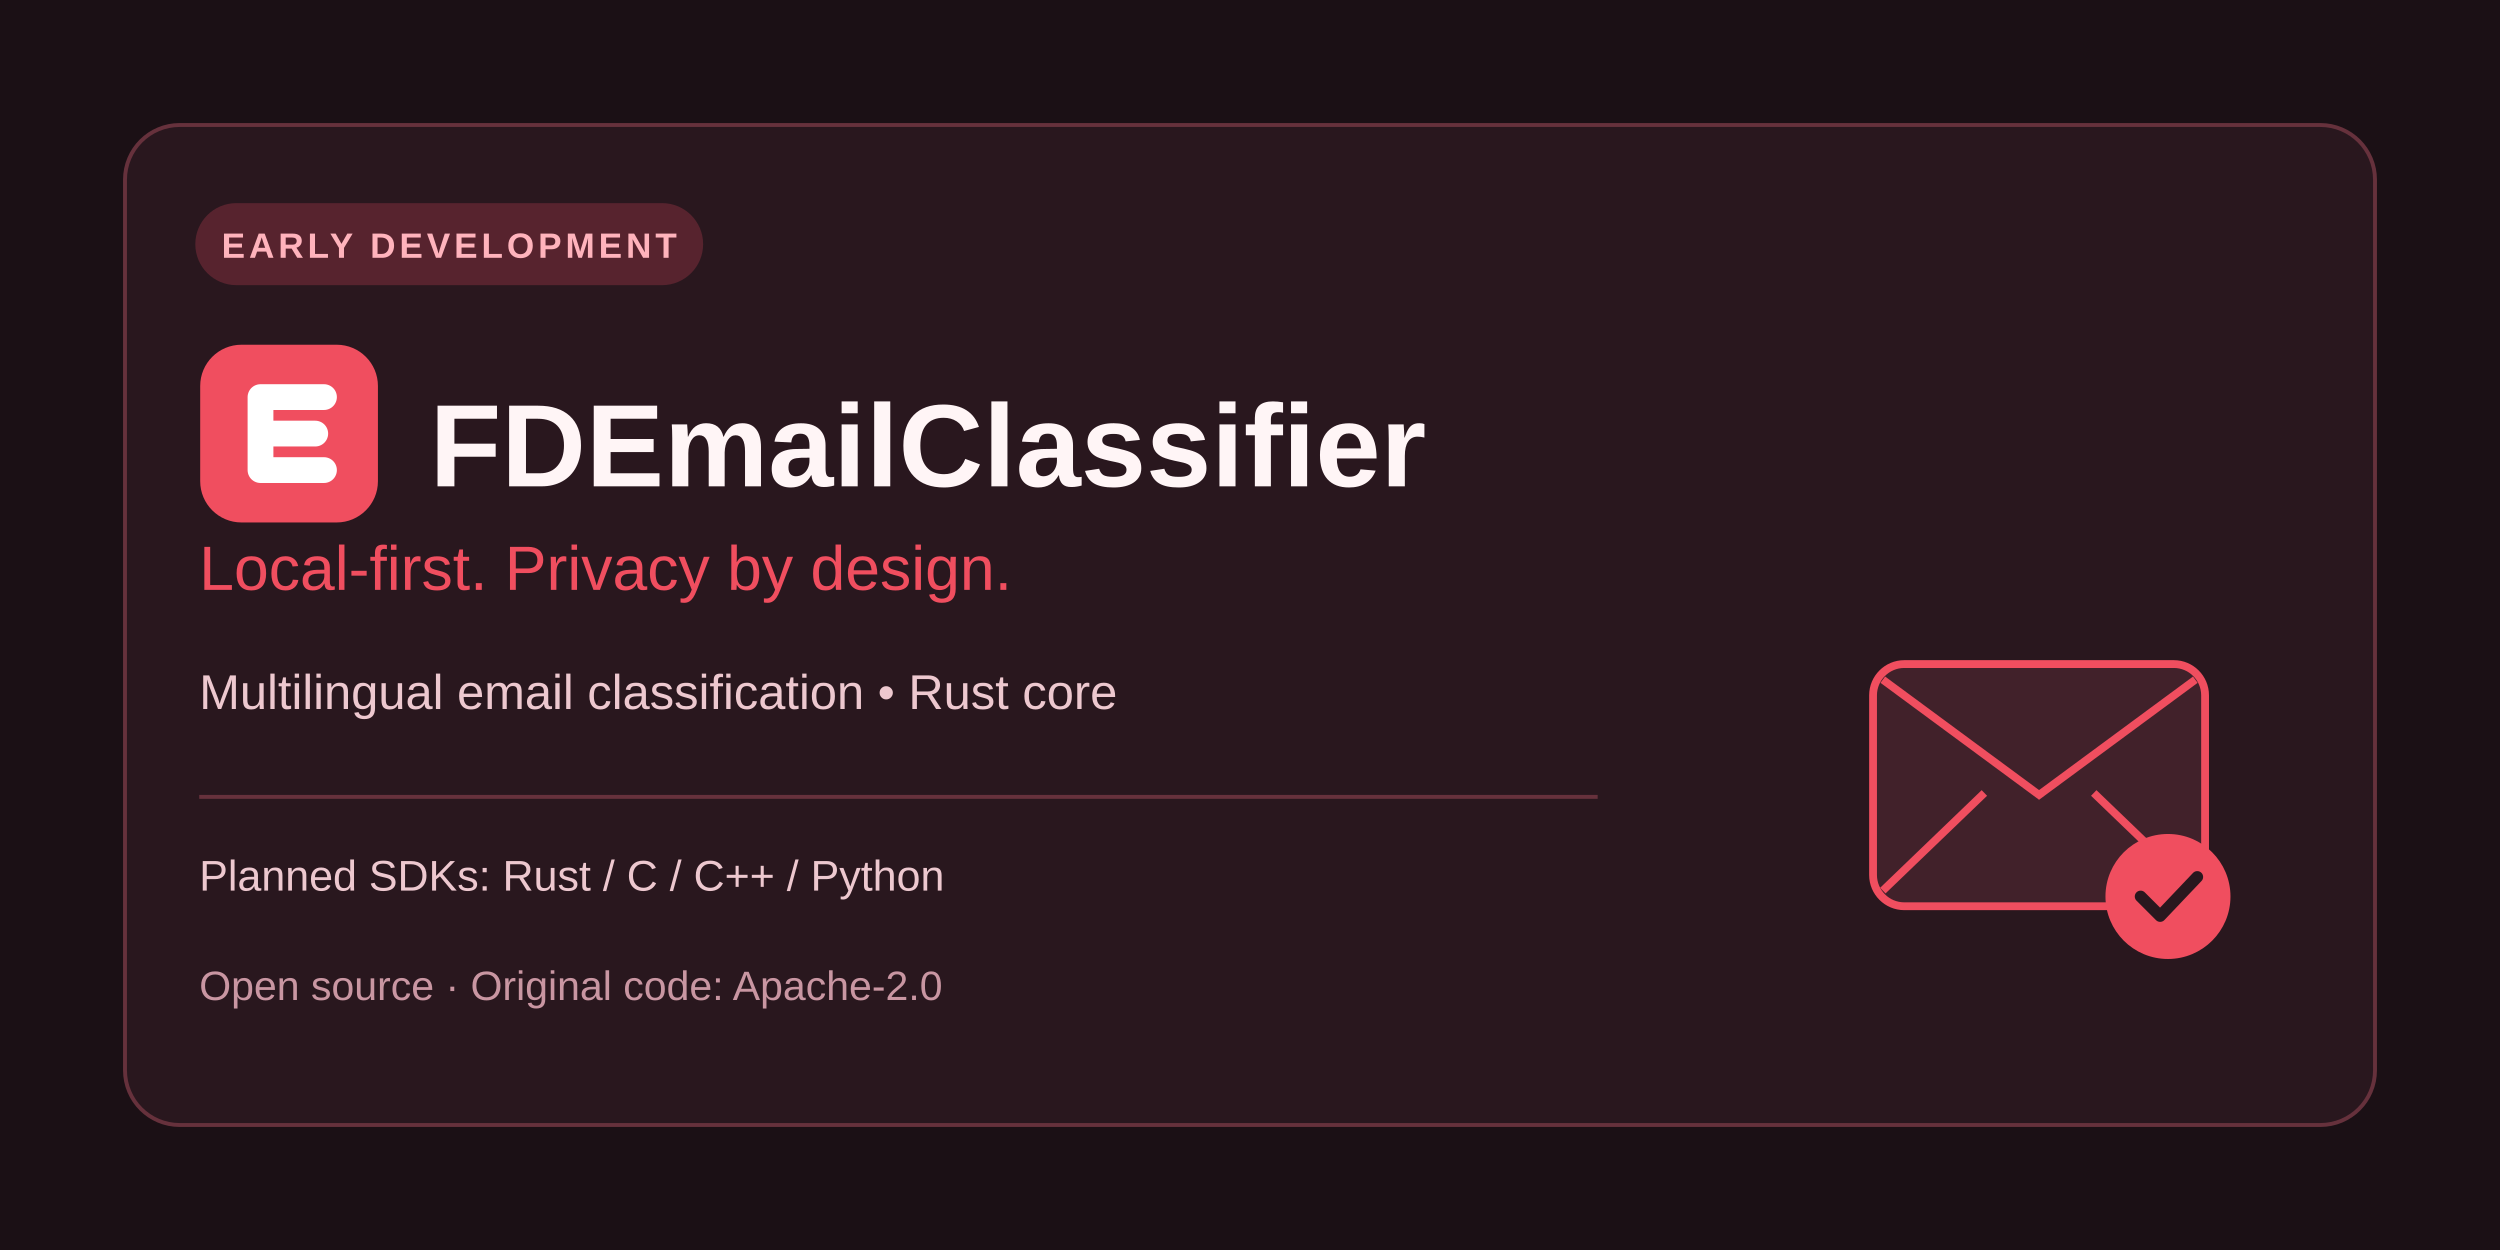
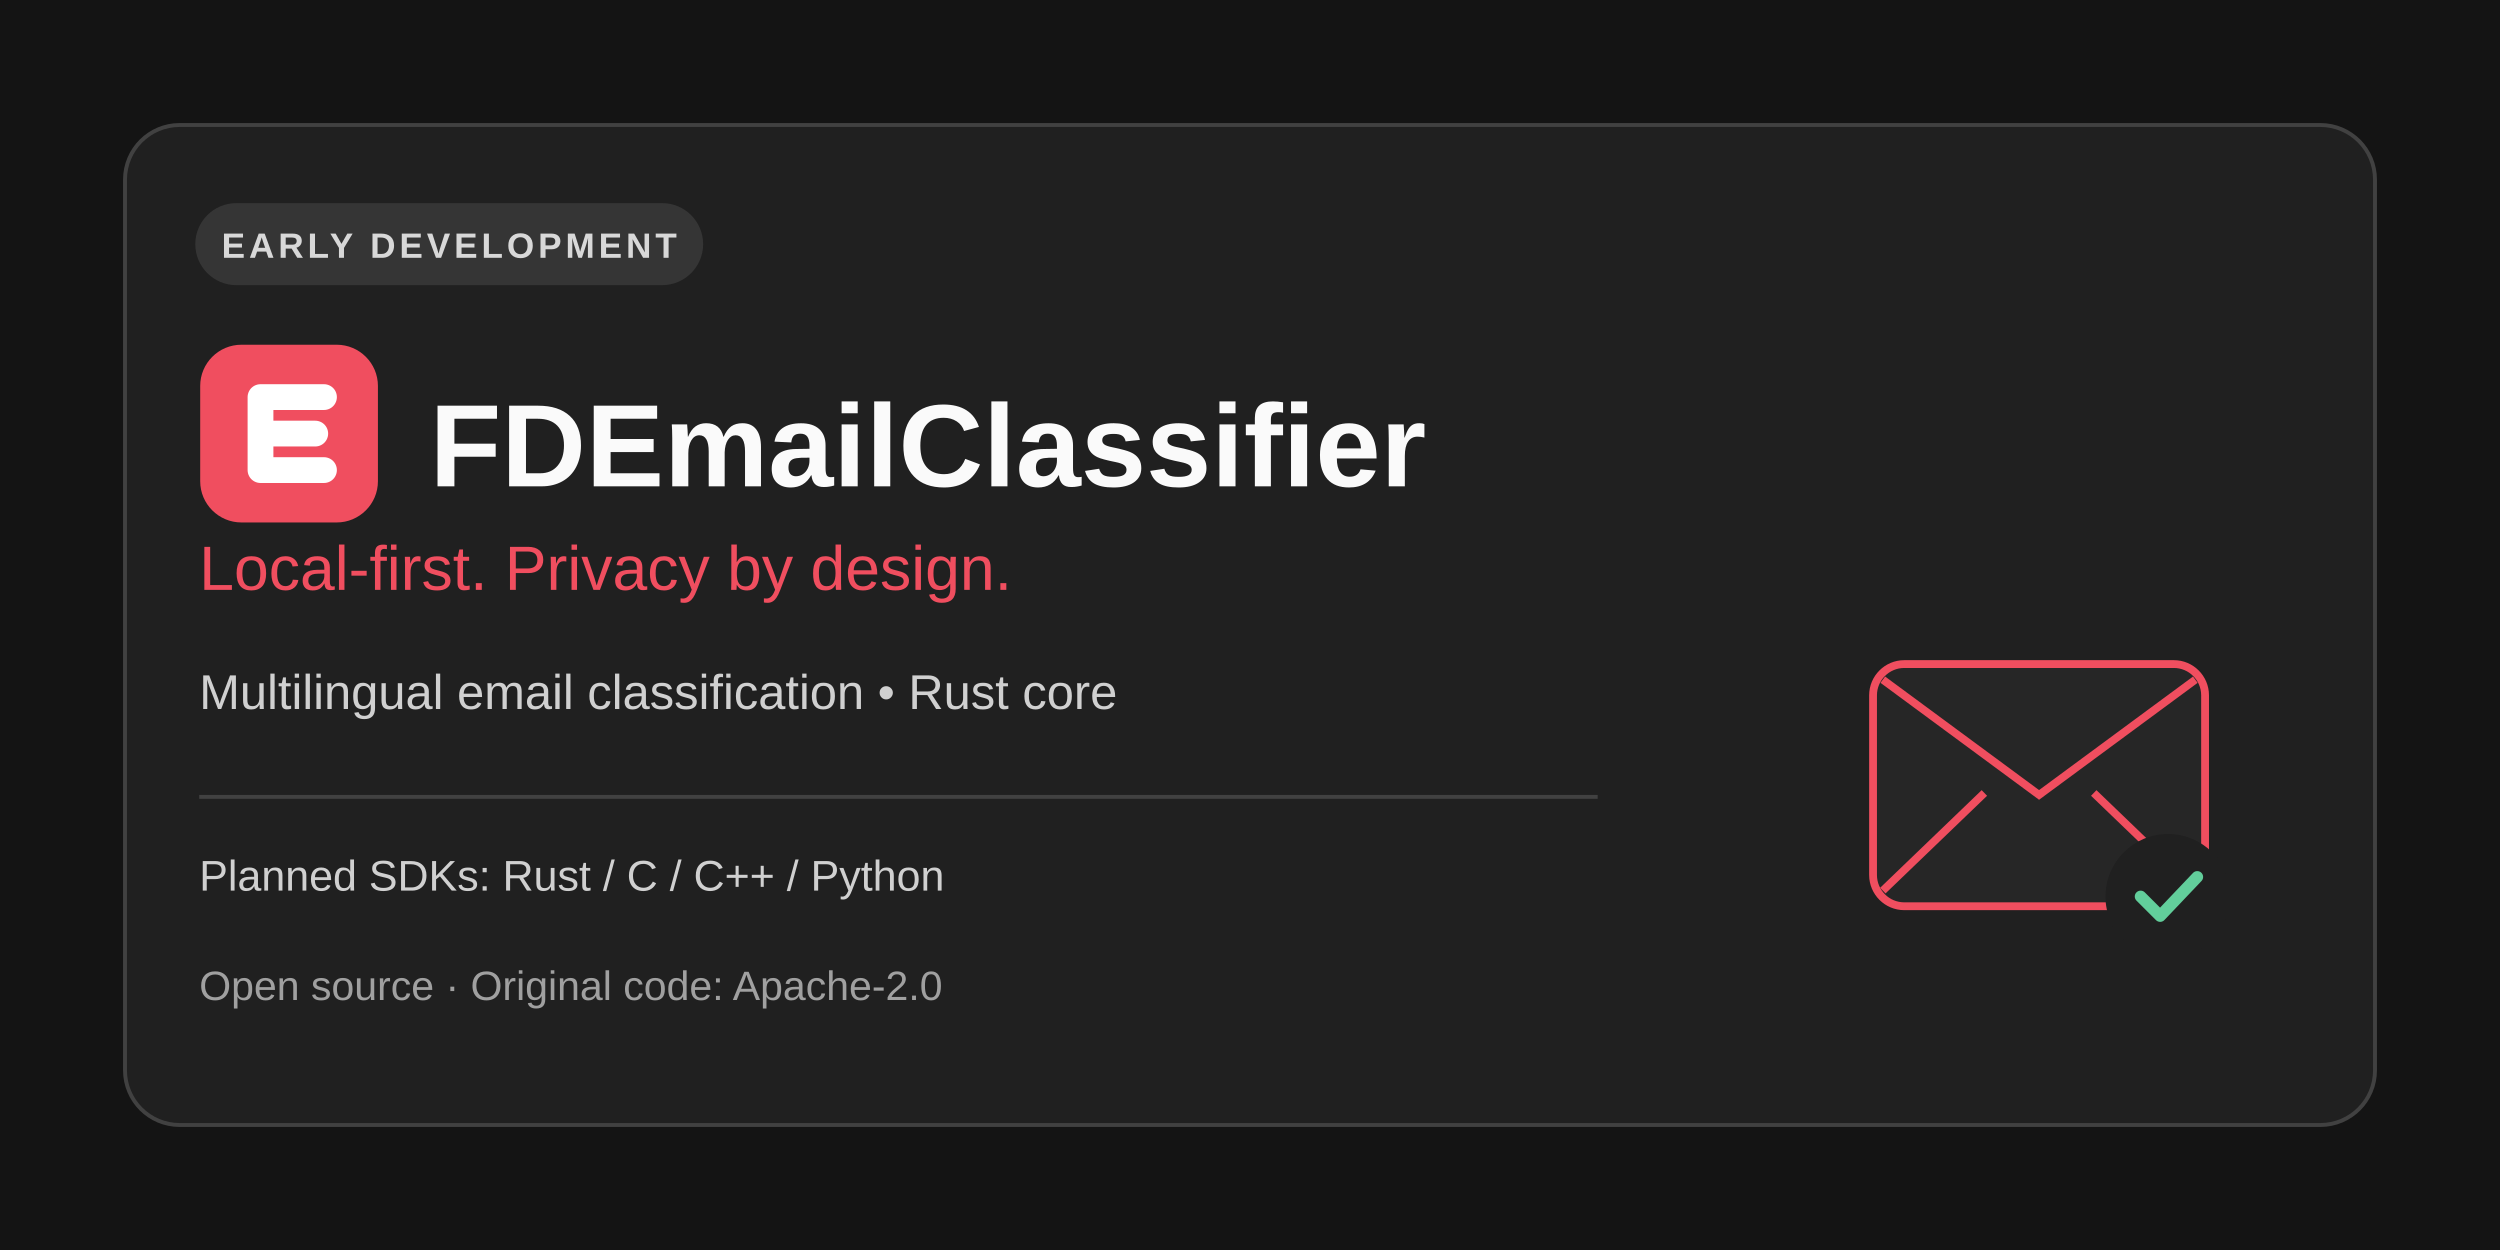
<svg xmlns="http://www.w3.org/2000/svg" width="1280" height="640" viewBox="0 0 1280 640" role="img" aria-labelledby="title desc">
-   <rect width="1280" height="640" fill="#1B1015" />
-   <rect x="64" y="64" width="1152" height="512" rx="28" fill="#29171E" stroke="#66313C" stroke-width="2" />
-   <rect x="100" y="104" width="260" height="42" rx="21" fill="#57232E" />
-   <text x="230" y="132" text-anchor="middle" fill="#FFB3BC" font-family="Arial, sans-serif" font-size="18" font-weight="bold" letter-spacing="2">EARLY DEVELOPMENT</text>
+   <rect width="1280" height="640" fill="#141414" />
+   <rect x="64" y="64" width="1152" height="512" rx="28" fill="#202020" stroke="#414141" stroke-width="2" />
+   <rect x="100" y="104" width="260" height="42" rx="21" fill="#353535" />
+   <text x="230" y="132" text-anchor="middle" fill="#D8D8D8" font-family="Arial, sans-serif" font-size="18" font-weight="bold" letter-spacing="2">EARLY DEVELOPMENT</text>
  <g transform="translate(96 170) scale(0.203125)" aria-label="Official red E logo">
    <rect x="32" y="32" width="448" height="448" rx="104" fill="#F04E5F" />
    <path d="M184 164 V348 M184 164 H344 M184 256 H322 M184 348 H344" fill="none" stroke="#FFFFFF" stroke-width="65" stroke-linecap="round" stroke-linejoin="round" />
  </g>
-   <text x="220" y="249" fill="#FFF5F6" font-family="Arial, sans-serif" font-size="60" font-weight="bold">FDEmailClassifier</text>
+   <text x="220" y="249" fill="#FAFAFA" font-family="Arial, sans-serif" font-size="60" font-weight="bold">FDEmailClassifier</text>
  <text x="102" y="302" fill="#F04E5F" font-family="Arial, sans-serif" font-size="32">Local-first. Privacy by design.</text>
-   <text x="102" y="363" fill="#EDC8CF" font-family="Arial, sans-serif" font-size="25">Multilingual email classification • Rust core</text>
-   <path d="M102 408H818" stroke="#66313C" stroke-width="2" />
-   <text x="102" y="456" fill="#EDC8CF" font-family="Arial, sans-serif" font-size="22">Planned SDKs: Rust / C / C++ / Python</text>
-   <text x="102" y="512" fill="#C996A2" font-family="Arial, sans-serif" font-size="21">Open source · Original code: Apache-2.0</text>
+   <text x="102" y="363" fill="#D0D0D0" font-family="Arial, sans-serif" font-size="25">Multilingual email classification • Rust core</text>
+   <path d="M102 408H818" stroke="#414141" stroke-width="2" />
+   <text x="102" y="456" fill="#D0D0D0" font-family="Arial, sans-serif" font-size="22">Planned SDKs: Rust / C / C++ / Python</text>
+   <text x="102" y="512" fill="#A0A0A0" font-family="Arial, sans-serif" font-size="21">Open source · Original code: Apache-2.0</text>
  <g transform="translate(959 340)">
-     <rect width="170" height="124" rx="16" fill="#41212A" stroke="#F04E5F" stroke-width="4" />
+     <rect width="170" height="124" rx="16" fill="#262626" stroke="#F04E5F" stroke-width="4" />
    <path d="M5 8L85 67L165 8M5 116L57 66M165 116L113 66" fill="none" stroke="#F04E5F" stroke-width="4" />
-     <circle cx="151" cy="119" r="32" fill="#F04E5F" />
-     <path d="M137 119L147 129L166 109" fill="none" stroke="#29171E" stroke-width="6" stroke-linecap="round" stroke-linejoin="round" />
+     <circle cx="151" cy="119" r="32" fill="#202020" />
+     <path d="M137 119L147 129L166 109" fill="none" stroke="#62CE9B" stroke-width="6" stroke-linecap="round" stroke-linejoin="round" />
  </g>
</svg>
